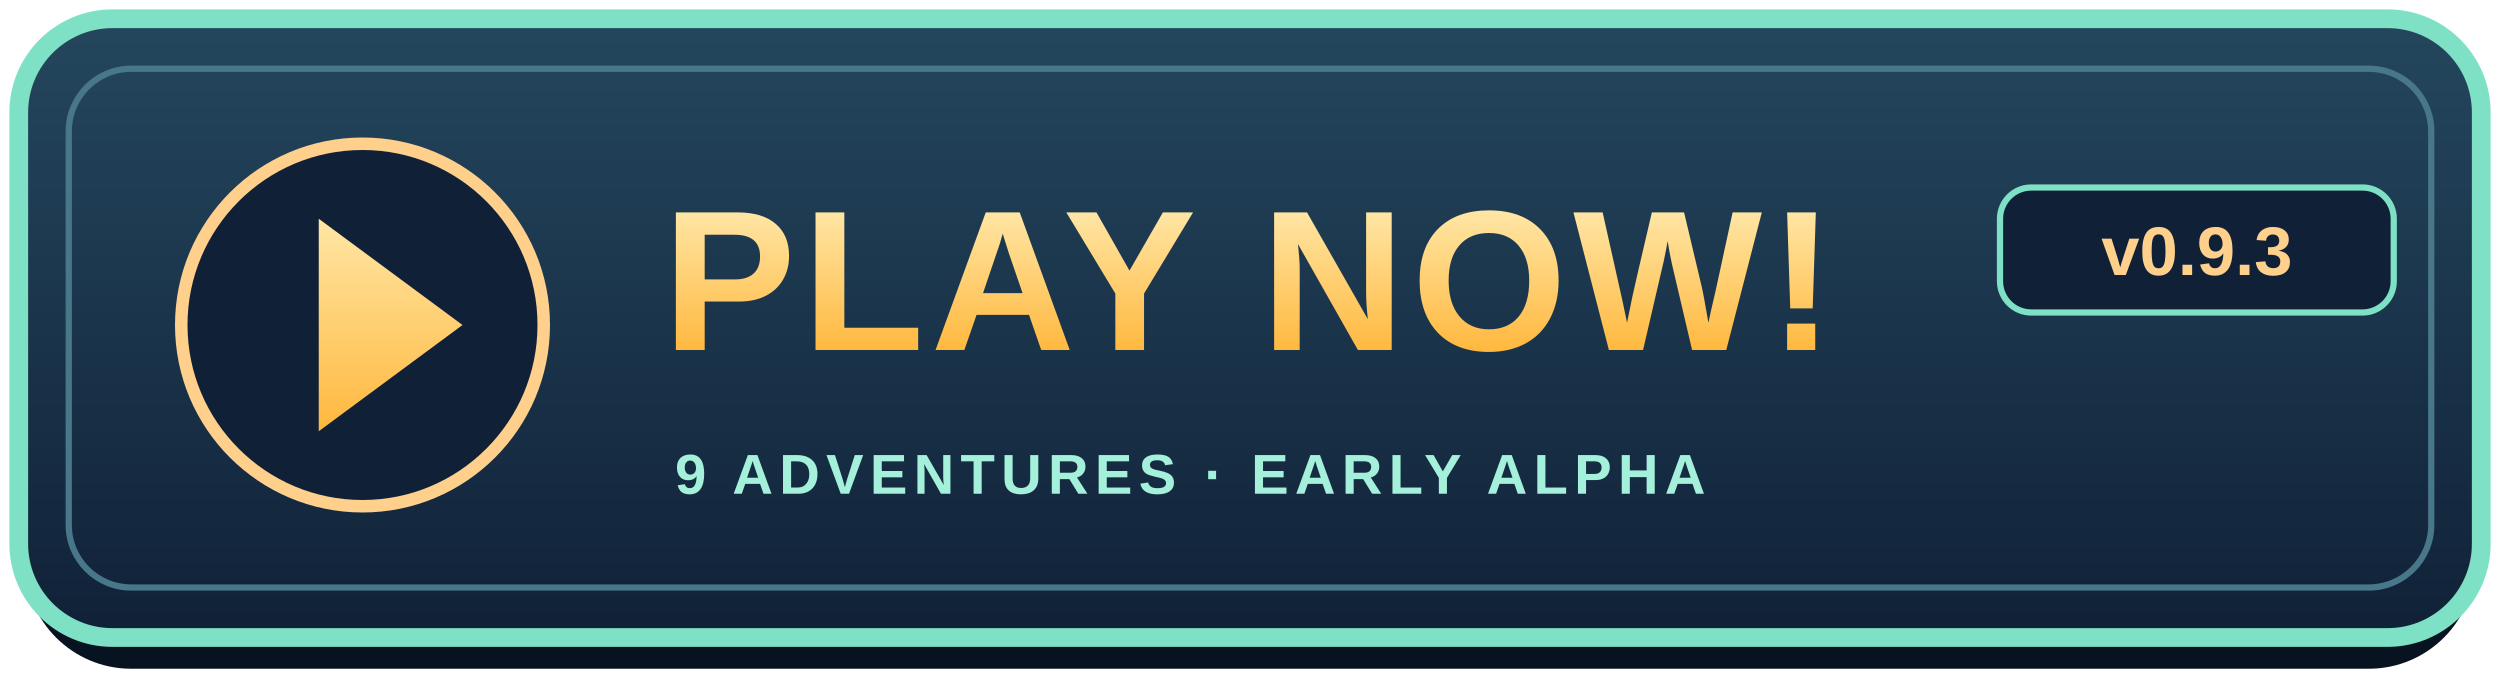
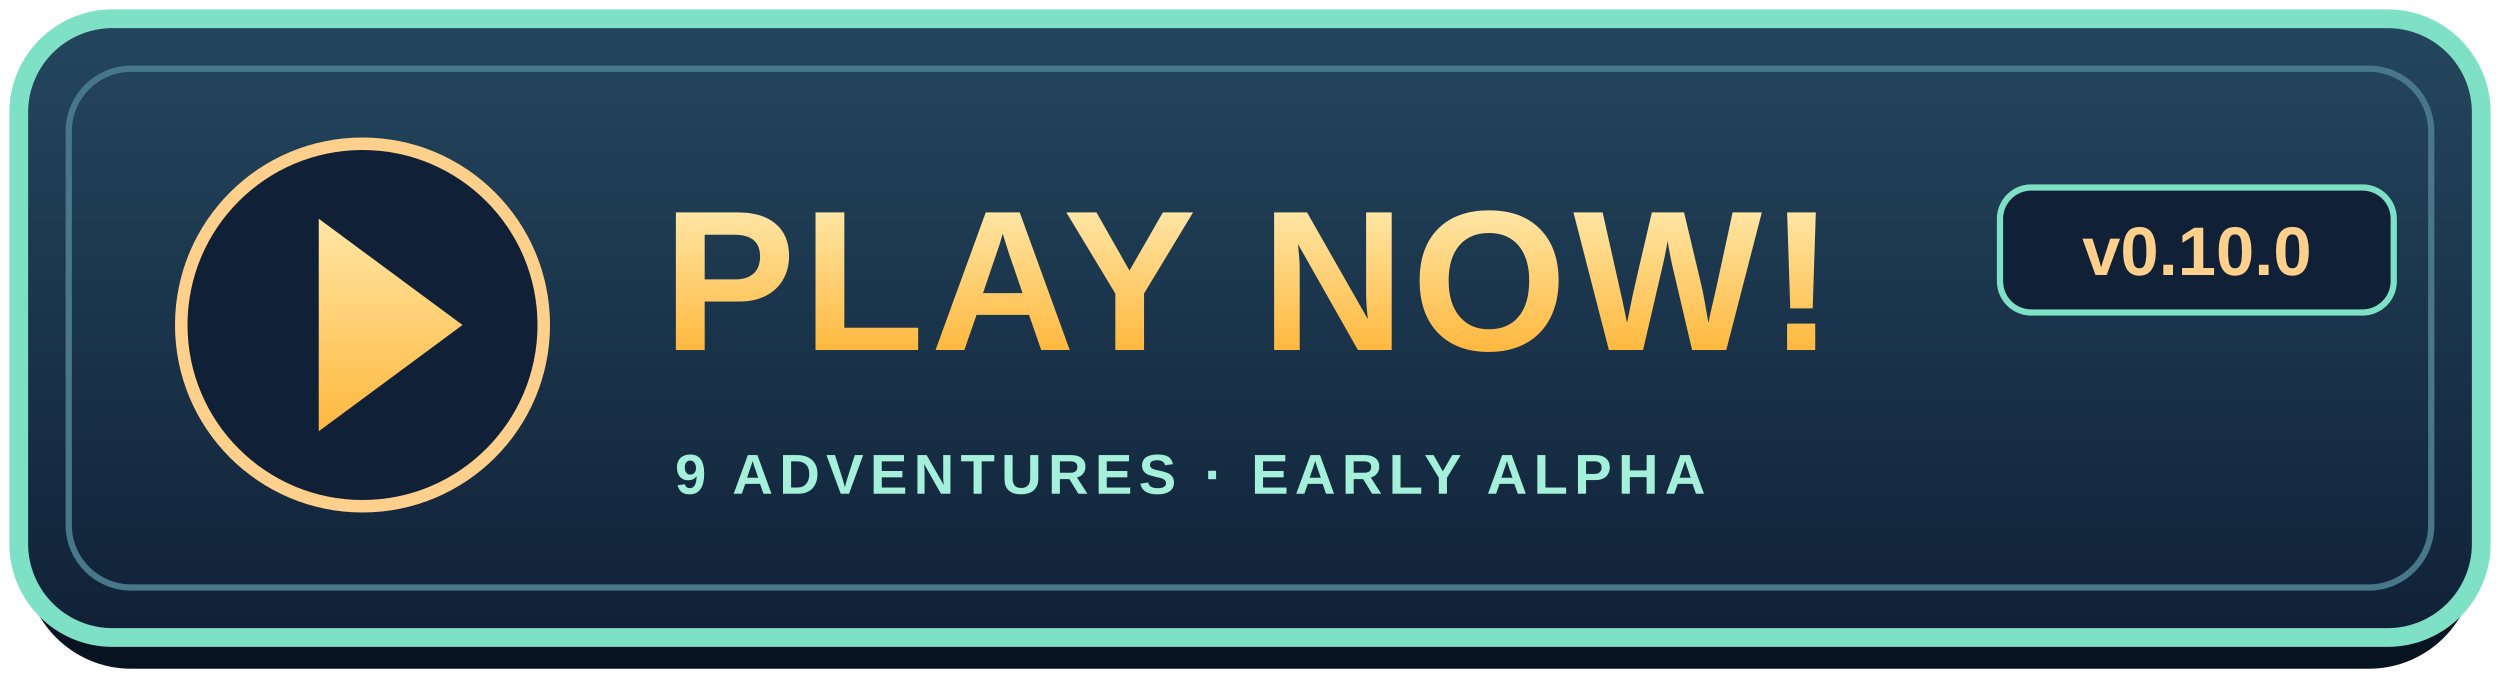
- <svg xmlns="http://www.w3.org/2000/svg" width="400" height="112" viewBox="0 0 400 112" role="img" aria-label="Play Now! Seth Happens - A New Adventure version 0.9.3 Early alpha">
+ <svg xmlns="http://www.w3.org/2000/svg" width="400" height="112" viewBox="0 0 400 112" role="img" aria-label="Play Now! Seth Happens - A New Adventure version 0.10.0 Early alpha">
  <defs>
    <linearGradient id="bg" x2="0" y2="1">
      <stop stop-color="#24475e" />
      <stop offset="1" stop-color="#102137" />
    </linearGradient>
    <linearGradient id="gold" x2="0" y2="1">
      <stop stop-color="#ffe6a5" />
      <stop offset="1" stop-color="#ffb83e" />
    </linearGradient>
  </defs>
  <rect x="4" y="9" width="392" height="98" rx="17" fill="#071321" />
  <rect x="3" y="3" width="394" height="99" rx="15" fill="url(#bg)" stroke="#7ee0c5" stroke-width="3" />
  <rect x="11" y="11" width="378" height="83" rx="10" fill="none" stroke="#48778a" />
  <circle cx="58" cy="52" r="29" fill="#102137" stroke="#ffd08b" stroke-width="2" />
  <path d="M51 35L74 52L51 69Z" fill="url(#gold)" />
  <text x="106" y="56" fill="url(#gold)" font-family="Arial,Helvetica,sans-serif" font-size="32" font-weight="900" letter-spacing="1">PLAY NOW!</text>
  <rect x="320" y="30" width="63" height="20" rx="5" fill="#102137" stroke="#7ee0c5" />
-   <text x="351.5" y="44" text-anchor="middle" fill="#ffd08b" font-family="Arial,Helvetica,sans-serif" font-size="11" font-weight="700">v0.9.3</text>
+   <text x="351.5" y="44" text-anchor="middle" fill="#ffd08b" font-family="Arial,Helvetica,sans-serif" font-size="11" font-weight="700">v0.10.0</text>
  <text x="108" y="79" fill="#a4f0da" font-family="Arial,Helvetica,sans-serif" font-size="9" font-weight="700" letter-spacing="1">9 ADVENTURES · EARLY ALPHA</text>
</svg>
